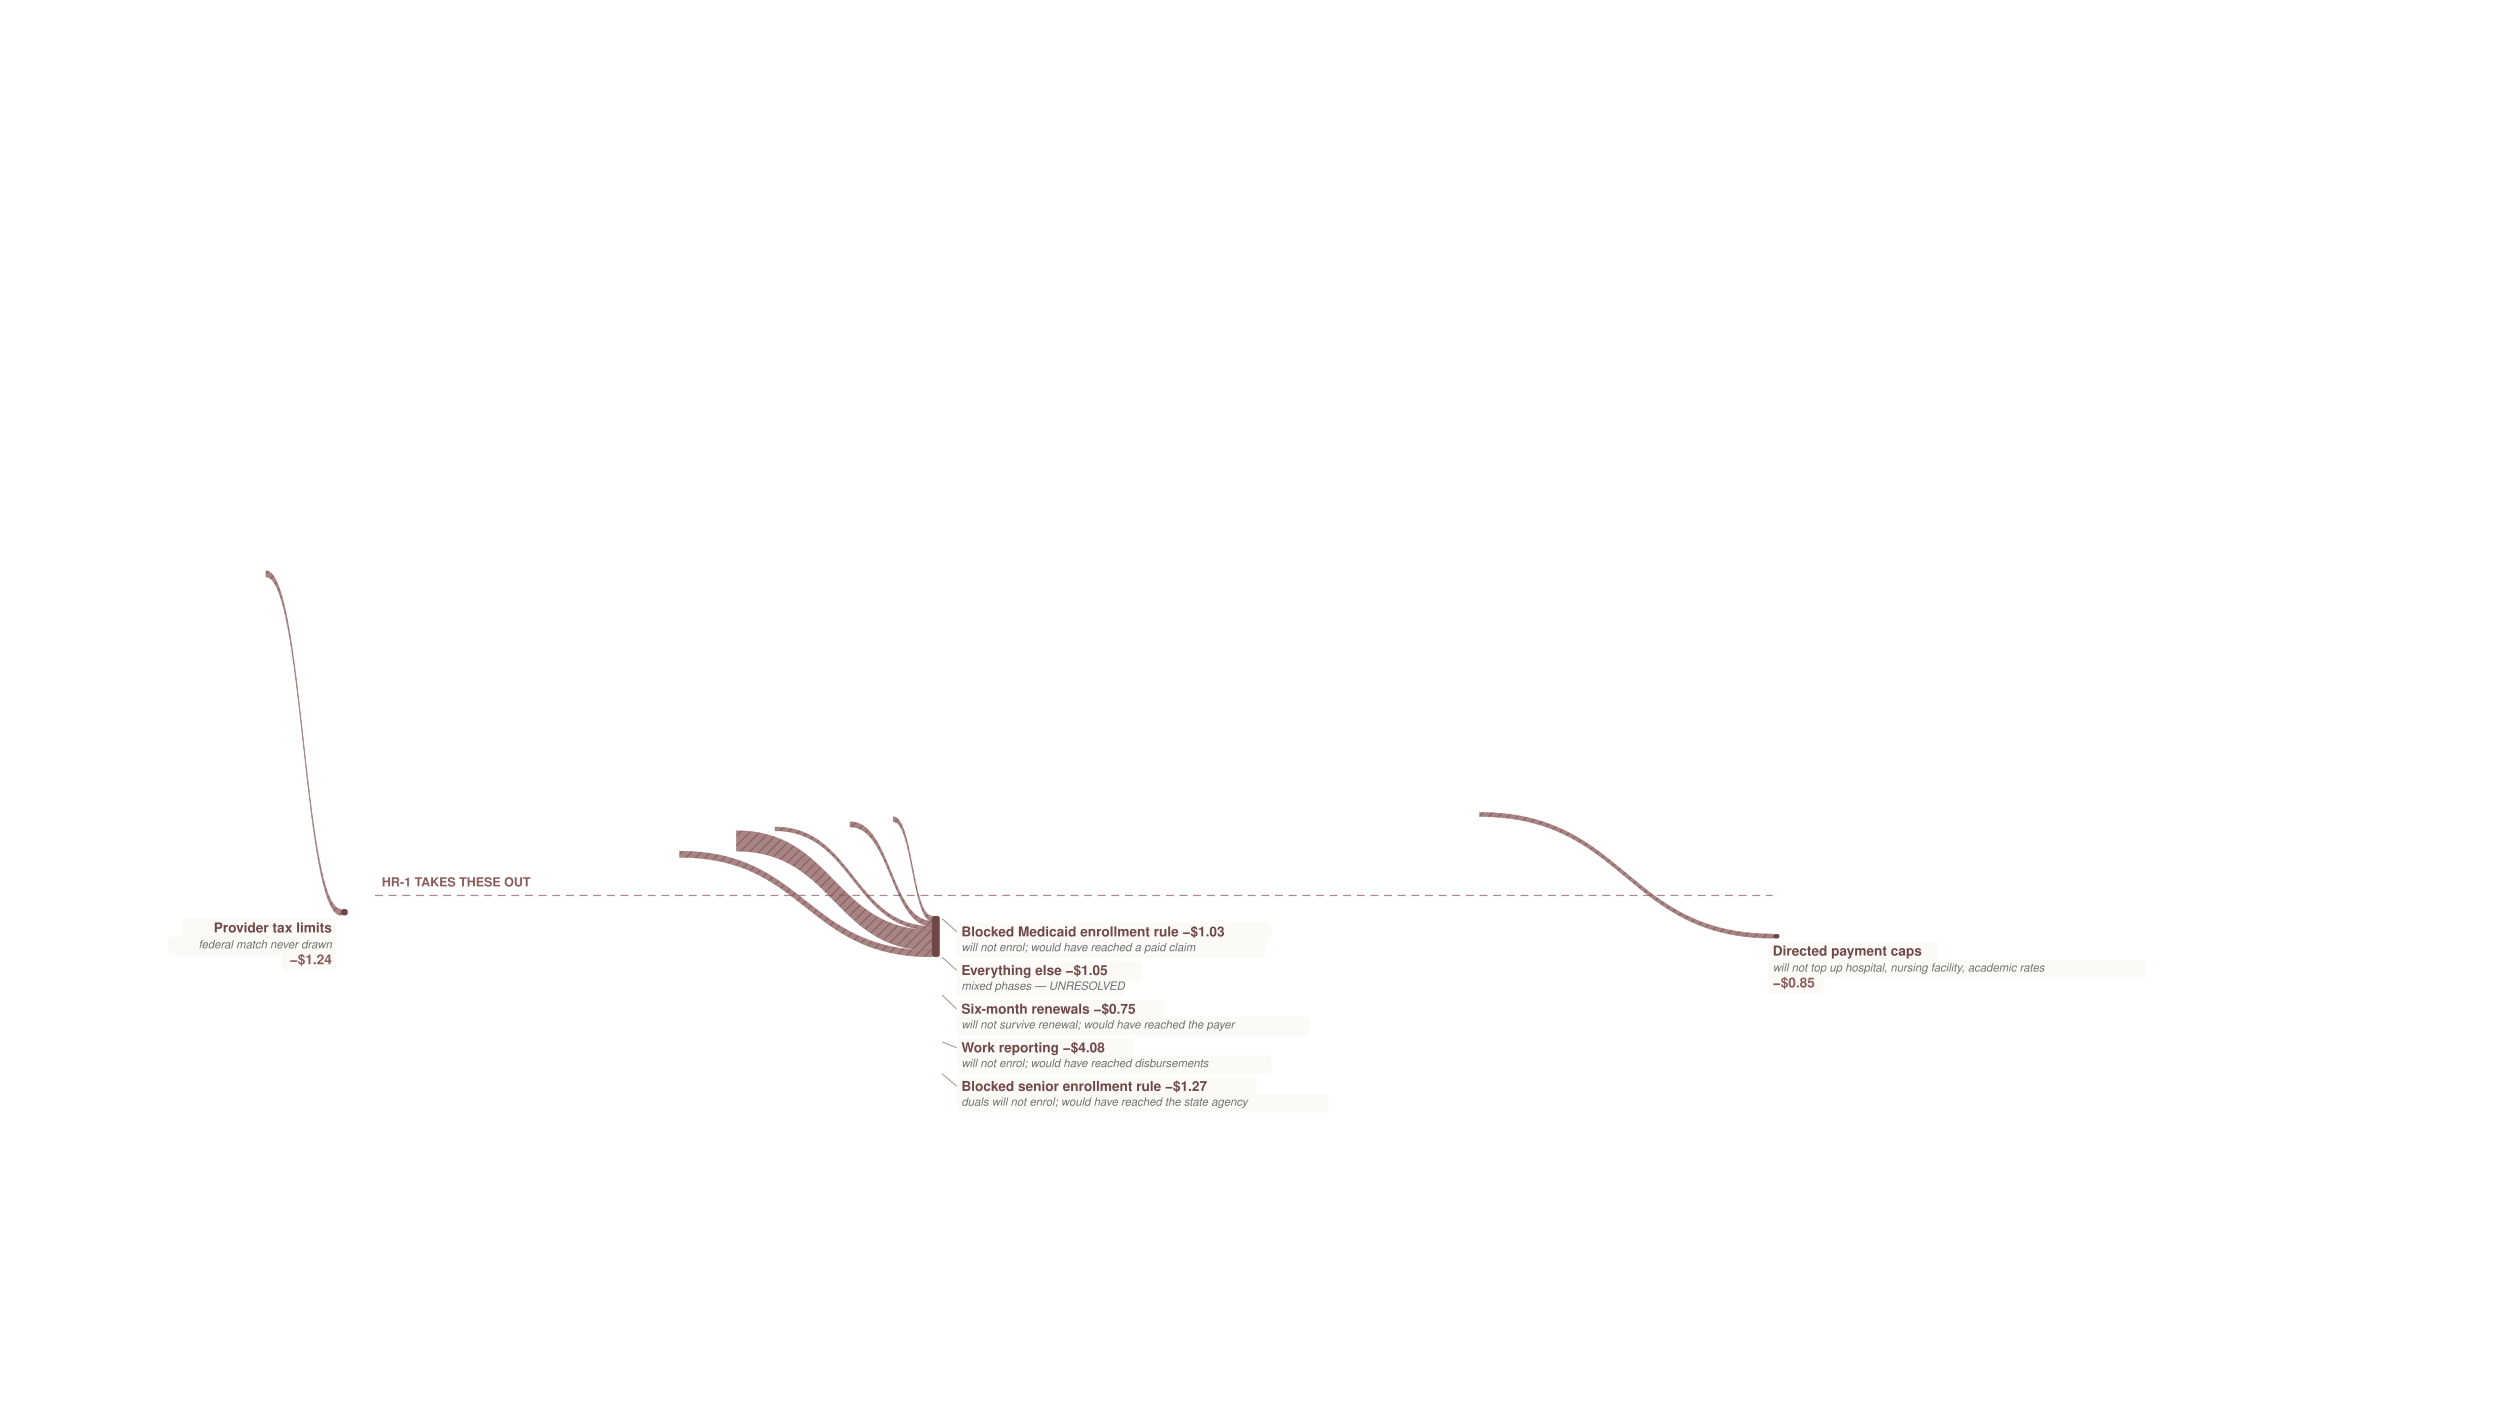
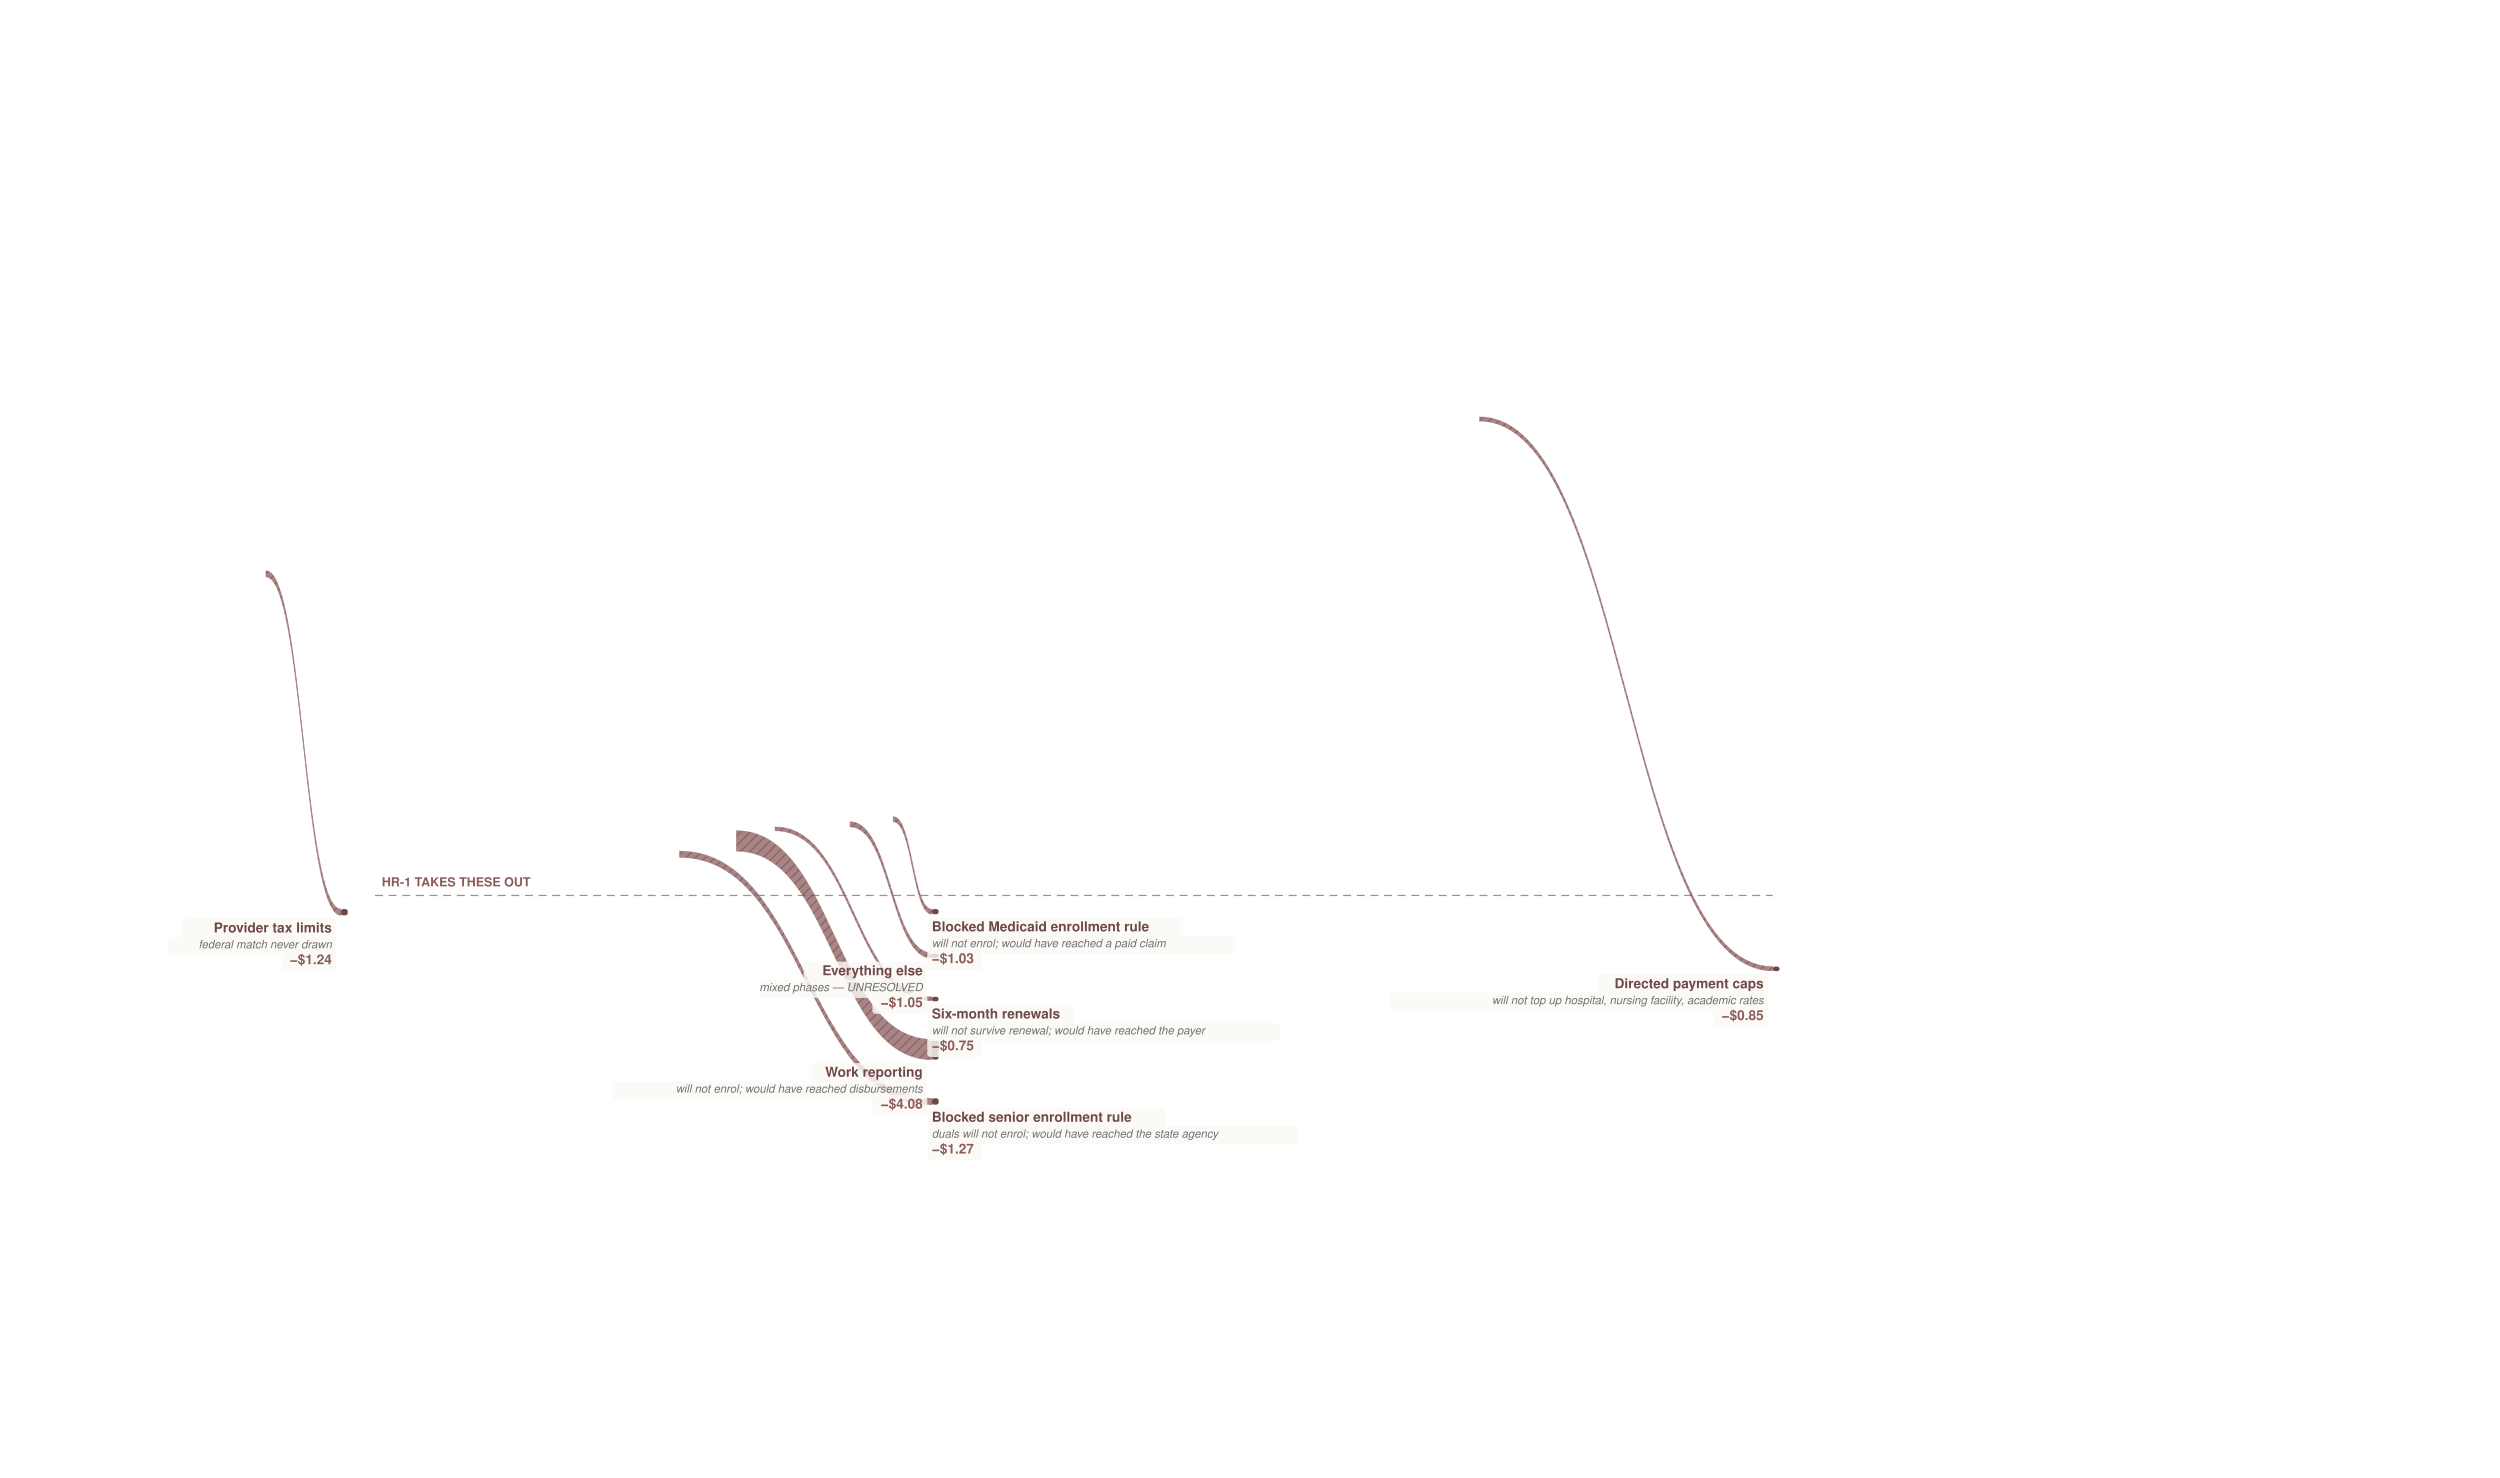
- <svg xmlns="http://www.w3.org/2000/svg" viewBox="0 0 2200 1240" width="100%">
+ <svg xmlns="http://www.w3.org/2000/svg" viewBox="0 0 2200 1300" width="100%">
  <g id="baseline" display="none">
</g>
  <g id="overlay-hr1">
    <defs>
      <pattern id="hr1hatch" width="6" height="6" patternUnits="userSpaceOnUse" patternTransform="rotate(45)">
        <line x1="0" y1="0" x2="0" y2="6" stroke="#6f4747" stroke-width="2.1" stroke-opacity="0.55" />
      </pattern>
    </defs>
    <line x1="330" y1="788" x2="1560" y2="788" stroke="#8B5A5A" stroke-width="1.1" stroke-dasharray="7 5" stroke-opacity="0.7" />
    <text x="336.0" y="780.0" font-family="Segoe UI, Helvetica, Arial, sans-serif" font-size="11" fill="#8B5A5A" text-anchor="start" font-weight="bold">HR-1 TAKES THESE OUT</text>
    <path d="M234.0,502.2 C267.0,502.2 267.0,800.0 300.0,800.0 L300.0,805.5 C267.0,805.5 267.0,507.7 234.0,507.7 Z" fill="#8B5A5A" fill-opacity="0.74" stroke="#8B5A5A" stroke-opacity="0.45" stroke-width="0.6" />
    <path d="M234.0,502.2 C267.0,502.2 267.0,800.0 300.0,800.0 L300.0,805.5 C267.0,805.5 267.0,507.7 234.0,507.7 Z" fill="url(#hr1hatch)" />
    <rect x="300.0" y="800.0" width="6.0" height="5.5" rx="2" fill="#6f4747" fill-opacity="1.0" />
    <rect x="160.3" y="808.5" width="135.7" height="18.0" rx="3" fill="#faf8f3" fill-opacity="0.82" />
    <text x="292.0" y="820.5" font-family="Segoe UI, Helvetica, Arial, sans-serif" font-size="12" fill="#6f4747" text-anchor="end" font-weight="bold">Provider tax limits</text>
    <rect x="148.0" y="824.5" width="148.0" height="16.0" rx="3" fill="#faf8f3" fill-opacity="0.82" />
    <text x="292.0" y="834.5" font-family="Segoe UI, Helvetica, Arial, sans-serif" font-size="10" fill="#6f6f6f" text-anchor="end" font-weight="normal" font-style="italic">federal match never drawn</text>
    <rect x="247.7" y="836.5" width="48.3" height="18.0" rx="3" fill="#faf8f3" fill-opacity="0.82" />
    <text x="292.0" y="848.5" font-family="Segoe UI, Helvetica, Arial, sans-serif" font-size="12" fill="#8B5A5A" text-anchor="end" font-weight="bold">−$1.24</text>
-     <path d="M598.0,749.0 C709.0,749.0 709.0,836.5 820.0,836.5 L820.0,842.1 C709.0,842.1 709.0,754.5 598.0,754.5 Z" fill="#8B5A5A" fill-opacity="0.74" stroke="#8B5A5A" stroke-opacity="0.45" stroke-width="0.6" />
-     <path d="M598.0,749.0 C709.0,749.0 709.0,836.5 820.0,836.5 L820.0,842.1 C709.0,842.1 709.0,754.5 598.0,754.5 Z" fill="url(#hr1hatch)" />
-     <path d="M648.0,731.0 C734.0,731.0 734.0,818.6 820.0,818.6 L820.0,836.5 C734.0,836.5 734.0,749.0 648.0,749.0 Z" fill="#8B5A5A" fill-opacity="0.74" stroke="#8B5A5A" stroke-opacity="0.45" stroke-width="0.6" />
-     <path d="M648.0,731.0 C734.0,731.0 734.0,818.6 820.0,818.6 L820.0,836.5 C734.0,836.5 734.0,749.0 648.0,749.0 Z" fill="url(#hr1hatch)" />
-     <path d="M682.0,727.7 C751.0,727.7 751.0,815.2 820.0,815.2 L820.0,818.6 C751.0,818.6 751.0,731.1 682.0,731.1 Z" fill="#8B5A5A" fill-opacity="0.74" stroke="#8B5A5A" stroke-opacity="0.45" stroke-width="0.6" />
-     <path d="M682.0,727.7 C751.0,727.7 751.0,815.2 820.0,815.2 L820.0,818.6 C751.0,818.6 751.0,731.1 682.0,731.1 Z" fill="url(#hr1hatch)" />
-     <path d="M748.0,723.1 C784.0,723.1 784.0,810.5 820.0,810.5 L820.0,815.2 C784.0,815.2 784.0,727.7 748.0,727.7 Z" fill="#8B5A5A" fill-opacity="0.74" stroke="#8B5A5A" stroke-opacity="0.45" stroke-width="0.6" />
-     <path d="M748.0,723.1 C784.0,723.1 784.0,810.5 820.0,810.5 L820.0,815.2 C784.0,815.2 784.0,727.7 748.0,727.7 Z" fill="url(#hr1hatch)" />
-     <path d="M786.0,718.6 C803.0,718.6 803.0,806.0 820.0,806.0 L820.0,810.5 C803.0,810.5 803.0,723.1 786.0,723.1 Z" fill="#8B5A5A" fill-opacity="0.74" stroke="#8B5A5A" stroke-opacity="0.45" stroke-width="0.6" />
-     <path d="M786.0,718.6 C803.0,718.6 803.0,806.0 820.0,806.0 L820.0,810.5 C803.0,810.5 803.0,723.1 786.0,723.1 Z" fill="url(#hr1hatch)" />
-     <path d="M1302.0,714.9 C1431.0,714.9 1431.0,821.9 1560.0,821.9 L1560.0,825.6 C1431.0,825.6 1431.0,718.6 1302.0,718.6 Z" fill="#8B5A5A" fill-opacity="0.74" stroke="#8B5A5A" stroke-opacity="0.45" stroke-width="0.6" />
-     <path d="M1302.0,714.9 C1431.0,714.9 1431.0,821.9 1560.0,821.9 L1560.0,825.6 C1431.0,825.6 1431.0,718.6 1302.0,718.6 Z" fill="url(#hr1hatch)" />
-     <rect x="1560.0" y="821.9" width="6.0" height="4.0" rx="2" fill="#6f4747" fill-opacity="1.0" />
-     <rect x="1556.0" y="828.9" width="149.1" height="18.0" rx="3" fill="#faf8f3" fill-opacity="0.82" />
-     <text x="1560.0" y="840.9" font-family="Segoe UI, Helvetica, Arial, sans-serif" font-size="12" fill="#6f4747" text-anchor="start" font-weight="bold">Directed payment caps</text>
-     <rect x="1556.0" y="844.9" width="332.8" height="16.0" rx="3" fill="#faf8f3" fill-opacity="0.82" />
-     <text x="1560.0" y="854.9" font-family="Segoe UI, Helvetica, Arial, sans-serif" font-size="10" fill="#6f6f6f" text-anchor="start" font-weight="normal" font-style="italic">will not top up hospital, nursing facility, academic rates</text>
-     <rect x="1556.0" y="856.9" width="48.3" height="18.0" rx="3" fill="#faf8f3" fill-opacity="0.82" />
-     <text x="1560.0" y="868.9" font-family="Segoe UI, Helvetica, Arial, sans-serif" font-size="12" fill="#8B5A5A" text-anchor="start" font-weight="bold">−$0.85</text>
-     <rect x="820.0" y="806.0" width="7.0" height="36.1" rx="2" fill="#6f4747" fill-opacity="1.0" />
-     <line x1="829" y1="808.3" x2="842" y2="820.0" stroke="#6f4747" stroke-width="0.9" stroke-opacity="0.6" />
-     <rect x="842.0" y="812.0" width="276.8" height="18.0" rx="3" fill="#faf8f3" fill-opacity="0.82" />
-     <text x="846.0" y="824.0" font-family="Segoe UI, Helvetica, Arial, sans-serif" font-size="12" fill="#6f4747" text-anchor="start" font-weight="bold">Blocked Medicaid enrollment rule  −$1.03</text>
-     <rect x="842.0" y="827.0" width="271.2" height="16.0" rx="3" fill="#faf8f3" fill-opacity="0.82" />
-     <text x="846.0" y="837.0" font-family="Segoe UI, Helvetica, Arial, sans-serif" font-size="10" fill="#6f6f6f" text-anchor="start" font-weight="normal" font-style="italic">will not enrol; would have reached a paid claim</text>
-     <line x1="829" y1="842.3" x2="842" y2="854.0" stroke="#6f4747" stroke-width="0.9" stroke-opacity="0.6" />
-     <rect x="842.0" y="846.0" width="162.6" height="18.0" rx="3" fill="#faf8f3" fill-opacity="0.82" />
-     <text x="846.0" y="858.0" font-family="Segoe UI, Helvetica, Arial, sans-serif" font-size="12" fill="#6f4747" text-anchor="start" font-weight="bold">Everything else  −$1.05</text>
-     <rect x="842.0" y="861.0" width="148.0" height="16.0" rx="3" fill="#faf8f3" fill-opacity="0.82" />
-     <text x="846.0" y="871.0" font-family="Segoe UI, Helvetica, Arial, sans-serif" font-size="10" fill="#6f6f6f" text-anchor="start" font-weight="normal" font-style="italic">mixed phases — UNRESOLVED</text>
-     <line x1="829" y1="875.7" x2="842" y2="888.0" stroke="#6f4747" stroke-width="0.9" stroke-opacity="0.6" />
-     <rect x="842.0" y="880.0" width="182.7" height="18.0" rx="3" fill="#faf8f3" fill-opacity="0.82" />
-     <text x="846.0" y="892.0" font-family="Segoe UI, Helvetica, Arial, sans-serif" font-size="12" fill="#6f4747" text-anchor="start" font-weight="bold">Six-month renewals  −$0.75</text>
-     <rect x="842.0" y="895.0" width="310.4" height="16.0" rx="3" fill="#faf8f3" fill-opacity="0.82" />
-     <text x="846.0" y="905.0" font-family="Segoe UI, Helvetica, Arial, sans-serif" font-size="10" fill="#6f6f6f" text-anchor="start" font-weight="normal" font-style="italic">will not survive renewal; would have reached the payer</text>
-     <line x1="829" y1="917.0" x2="842" y2="922.0" stroke="#6f4747" stroke-width="0.9" stroke-opacity="0.6" />
-     <rect x="842.0" y="914.0" width="155.8" height="18.0" rx="3" fill="#faf8f3" fill-opacity="0.82" />
-     <text x="846.0" y="926.0" font-family="Segoe UI, Helvetica, Arial, sans-serif" font-size="12" fill="#6f4747" text-anchor="start" font-weight="bold">Work reporting  −$4.08</text>
-     <rect x="842.0" y="929.0" width="276.8" height="16.0" rx="3" fill="#faf8f3" fill-opacity="0.82" />
-     <text x="846.0" y="939.0" font-family="Segoe UI, Helvetica, Arial, sans-serif" font-size="10" fill="#6f6f6f" text-anchor="start" font-weight="normal" font-style="italic">will not enrol; would have reached disbursements</text>
-     <line x1="829" y1="944.8" x2="842" y2="956.0" stroke="#6f4747" stroke-width="0.9" stroke-opacity="0.6" />
-     <rect x="842.0" y="948.0" width="263.4" height="18.0" rx="3" fill="#faf8f3" fill-opacity="0.82" />
-     <text x="846.0" y="960.0" font-family="Segoe UI, Helvetica, Arial, sans-serif" font-size="12" fill="#6f4747" text-anchor="start" font-weight="bold">Blocked senior enrollment rule  −$1.27</text>
-     <rect x="842.0" y="963.0" width="327.2" height="16.0" rx="3" fill="#faf8f3" fill-opacity="0.82" />
-     <text x="846.0" y="973.0" font-family="Segoe UI, Helvetica, Arial, sans-serif" font-size="10" fill="#6f6f6f" text-anchor="start" font-weight="normal" font-style="italic">duals will not enrol; would have reached the state agency</text>
+     <path d="M598.0,749.0 C709.0,749.0 709.0,966.5 820.0,966.5 L820.0,972.1 C709.0,972.1 709.0,754.5 598.0,754.5 Z" fill="#8B5A5A" fill-opacity="0.74" stroke="#8B5A5A" stroke-opacity="0.45" stroke-width="0.6" />
+     <path d="M598.0,749.0 C709.0,749.0 709.0,966.5 820.0,966.5 L820.0,972.1 C709.0,972.1 709.0,754.5 598.0,754.5 Z" fill="url(#hr1hatch)" />
+     <rect x="820.0" y="966.5" width="6.0" height="5.6" rx="2" fill="#6f4747" fill-opacity="1.0" />
+     <rect x="816.0" y="975.1" width="209.6" height="18.0" rx="3" fill="#faf8f3" fill-opacity="0.82" />
+     <text x="820.0" y="987.1" font-family="Segoe UI, Helvetica, Arial, sans-serif" font-size="12" fill="#6f4747" text-anchor="start" font-weight="bold">Blocked senior enrollment rule</text>
+     <rect x="816.0" y="991.1" width="327.2" height="16.0" rx="3" fill="#faf8f3" fill-opacity="0.82" />
+     <text x="820.0" y="1001.1" font-family="Segoe UI, Helvetica, Arial, sans-serif" font-size="10" fill="#6f6f6f" text-anchor="start" font-weight="normal" font-style="italic">duals will not enrol; would have reached the state agency</text>
+     <rect x="816.0" y="1003.1" width="48.3" height="18.0" rx="3" fill="#faf8f3" fill-opacity="0.82" />
+     <text x="820.0" y="1015.1" font-family="Segoe UI, Helvetica, Arial, sans-serif" font-size="12" fill="#8B5A5A" text-anchor="start" font-weight="bold">−$1.27</text>
+     <path d="M648.0,731.0 C734.0,731.0 734.0,914.6 820.0,914.6 L820.0,932.5 C734.0,932.5 734.0,749.0 648.0,749.0 Z" fill="#8B5A5A" fill-opacity="0.74" stroke="#8B5A5A" stroke-opacity="0.45" stroke-width="0.6" />
+     <path d="M648.0,731.0 C734.0,731.0 734.0,914.6 820.0,914.6 L820.0,932.5 C734.0,932.5 734.0,749.0 648.0,749.0 Z" fill="url(#hr1hatch)" />
+     <rect x="820.0" y="914.6" width="6.0" height="17.9" rx="2" fill="#6f4747" fill-opacity="1.0" />
+     <rect x="713.9" y="935.5" width="102.1" height="18.0" rx="3" fill="#faf8f3" fill-opacity="0.82" />
+     <text x="812.0" y="947.5" font-family="Segoe UI, Helvetica, Arial, sans-serif" font-size="12" fill="#6f4747" text-anchor="end" font-weight="bold">Work reporting</text>
+     <rect x="539.2" y="951.5" width="276.8" height="16.0" rx="3" fill="#faf8f3" fill-opacity="0.82" />
+     <text x="812.0" y="961.5" font-family="Segoe UI, Helvetica, Arial, sans-serif" font-size="10" fill="#6f6f6f" text-anchor="end" font-weight="normal" font-style="italic">will not enrol; would have reached disbursements</text>
+     <rect x="767.7" y="963.5" width="48.3" height="18.0" rx="3" fill="#faf8f3" fill-opacity="0.82" />
+     <text x="812.0" y="975.5" font-family="Segoe UI, Helvetica, Arial, sans-serif" font-size="12" fill="#8B5A5A" text-anchor="end" font-weight="bold">−$4.08</text>
+     <path d="M682.0,727.7 C751.0,727.7 751.0,877.2 820.0,877.2 L820.0,880.6 C751.0,880.6 751.0,731.1 682.0,731.1 Z" fill="#8B5A5A" fill-opacity="0.74" stroke="#8B5A5A" stroke-opacity="0.45" stroke-width="0.6" />
+     <path d="M682.0,727.7 C751.0,727.7 751.0,877.2 820.0,877.2 L820.0,880.6 C751.0,880.6 751.0,731.1 682.0,731.1 Z" fill="url(#hr1hatch)" />
+     <rect x="820.0" y="877.2" width="6.0" height="4.0" rx="2" fill="#6f4747" fill-opacity="1.0" />
+     <rect x="816.0" y="884.2" width="129.0" height="18.0" rx="3" fill="#faf8f3" fill-opacity="0.82" />
+     <text x="820.0" y="896.2" font-family="Segoe UI, Helvetica, Arial, sans-serif" font-size="12" fill="#6f4747" text-anchor="start" font-weight="bold">Six-month renewals</text>
+     <rect x="816.0" y="900.2" width="310.4" height="16.0" rx="3" fill="#faf8f3" fill-opacity="0.82" />
+     <text x="820.0" y="910.2" font-family="Segoe UI, Helvetica, Arial, sans-serif" font-size="10" fill="#6f6f6f" text-anchor="start" font-weight="normal" font-style="italic">will not survive renewal; would have reached the payer</text>
+     <rect x="816.0" y="912.2" width="48.3" height="18.0" rx="3" fill="#faf8f3" fill-opacity="0.82" />
+     <text x="820.0" y="924.2" font-family="Segoe UI, Helvetica, Arial, sans-serif" font-size="12" fill="#8B5A5A" text-anchor="start" font-weight="bold">−$0.75</text>
+     <path d="M748.0,723.1 C784.0,723.1 784.0,838.5 820.0,838.5 L820.0,843.2 C784.0,843.2 784.0,727.7 748.0,727.7 Z" fill="#8B5A5A" fill-opacity="0.74" stroke="#8B5A5A" stroke-opacity="0.45" stroke-width="0.6" />
+     <path d="M748.0,723.1 C784.0,723.1 784.0,838.5 820.0,838.5 L820.0,843.2 C784.0,843.2 784.0,727.7 748.0,727.7 Z" fill="url(#hr1hatch)" />
+     <rect x="820.0" y="838.5" width="6.0" height="4.6" rx="2" fill="#6f4747" fill-opacity="1.0" />
+     <rect x="707.2" y="846.2" width="108.8" height="18.0" rx="3" fill="#faf8f3" fill-opacity="0.82" />
+     <text x="812.0" y="858.2" font-family="Segoe UI, Helvetica, Arial, sans-serif" font-size="12" fill="#6f4747" text-anchor="end" font-weight="bold">Everything else</text>
+     <rect x="668.0" y="862.2" width="148.0" height="16.0" rx="3" fill="#faf8f3" fill-opacity="0.82" />
+     <text x="812.0" y="872.2" font-family="Segoe UI, Helvetica, Arial, sans-serif" font-size="10" fill="#6f6f6f" text-anchor="end" font-weight="normal" font-style="italic">mixed phases — UNRESOLVED</text>
+     <rect x="767.7" y="874.2" width="48.3" height="18.0" rx="3" fill="#faf8f3" fill-opacity="0.82" />
+     <text x="812.0" y="886.2" font-family="Segoe UI, Helvetica, Arial, sans-serif" font-size="12" fill="#8B5A5A" text-anchor="end" font-weight="bold">−$1.05</text>
+     <path d="M786.0,718.6 C803.0,718.6 803.0,800.0 820.0,800.0 L820.0,804.5 C803.0,804.5 803.0,723.1 786.0,723.1 Z" fill="#8B5A5A" fill-opacity="0.74" stroke="#8B5A5A" stroke-opacity="0.45" stroke-width="0.6" />
+     <path d="M786.0,718.6 C803.0,718.6 803.0,800.0 820.0,800.0 L820.0,804.5 C803.0,804.5 803.0,723.1 786.0,723.1 Z" fill="url(#hr1hatch)" />
+     <rect x="820.0" y="800.0" width="6.0" height="4.5" rx="2" fill="#6f4747" fill-opacity="1.0" />
+     <rect x="816.0" y="807.5" width="223.0" height="18.0" rx="3" fill="#faf8f3" fill-opacity="0.82" />
+     <text x="820.0" y="819.5" font-family="Segoe UI, Helvetica, Arial, sans-serif" font-size="12" fill="#6f4747" text-anchor="start" font-weight="bold">Blocked Medicaid enrollment rule</text>
+     <rect x="816.0" y="823.5" width="271.2" height="16.0" rx="3" fill="#faf8f3" fill-opacity="0.82" />
+     <text x="820.0" y="833.5" font-family="Segoe UI, Helvetica, Arial, sans-serif" font-size="10" fill="#6f6f6f" text-anchor="start" font-weight="normal" font-style="italic">will not enrol; would have reached a paid claim</text>
+     <rect x="816.0" y="835.5" width="48.3" height="18.0" rx="3" fill="#faf8f3" fill-opacity="0.82" />
+     <text x="820.0" y="847.5" font-family="Segoe UI, Helvetica, Arial, sans-serif" font-size="12" fill="#8B5A5A" text-anchor="start" font-weight="bold">−$1.03</text>
+     <path d="M1302.0,366.9 C1431.0,366.9 1431.0,850.6 1560.0,850.6 L1560.0,854.3 C1431.0,854.3 1431.0,370.6 1302.0,370.6 Z" fill="#8B5A5A" fill-opacity="0.74" stroke="#8B5A5A" stroke-opacity="0.45" stroke-width="0.6" />
+     <path d="M1302.0,366.9 C1431.0,366.9 1431.0,850.6 1560.0,850.6 L1560.0,854.3 C1431.0,854.3 1431.0,370.6 1302.0,370.6 Z" fill="url(#hr1hatch)" />
+     <rect x="1560.0" y="850.6" width="6.0" height="4.0" rx="2" fill="#6f4747" fill-opacity="1.0" />
+     <rect x="1406.9" y="857.6" width="149.1" height="18.0" rx="3" fill="#faf8f3" fill-opacity="0.82" />
+     <text x="1552.0" y="869.6" font-family="Segoe UI, Helvetica, Arial, sans-serif" font-size="12" fill="#6f4747" text-anchor="end" font-weight="bold">Directed payment caps</text>
+     <rect x="1223.2" y="873.6" width="332.8" height="16.0" rx="3" fill="#faf8f3" fill-opacity="0.82" />
+     <text x="1552.0" y="883.6" font-family="Segoe UI, Helvetica, Arial, sans-serif" font-size="10" fill="#6f6f6f" text-anchor="end" font-weight="normal" font-style="italic">will not top up hospital, nursing facility, academic rates</text>
+     <rect x="1507.7" y="885.6" width="48.3" height="18.0" rx="3" fill="#faf8f3" fill-opacity="0.82" />
+     <text x="1552.0" y="897.6" font-family="Segoe UI, Helvetica, Arial, sans-serif" font-size="12" fill="#8B5A5A" text-anchor="end" font-weight="bold">−$0.85</text>
  </g>
</svg>
